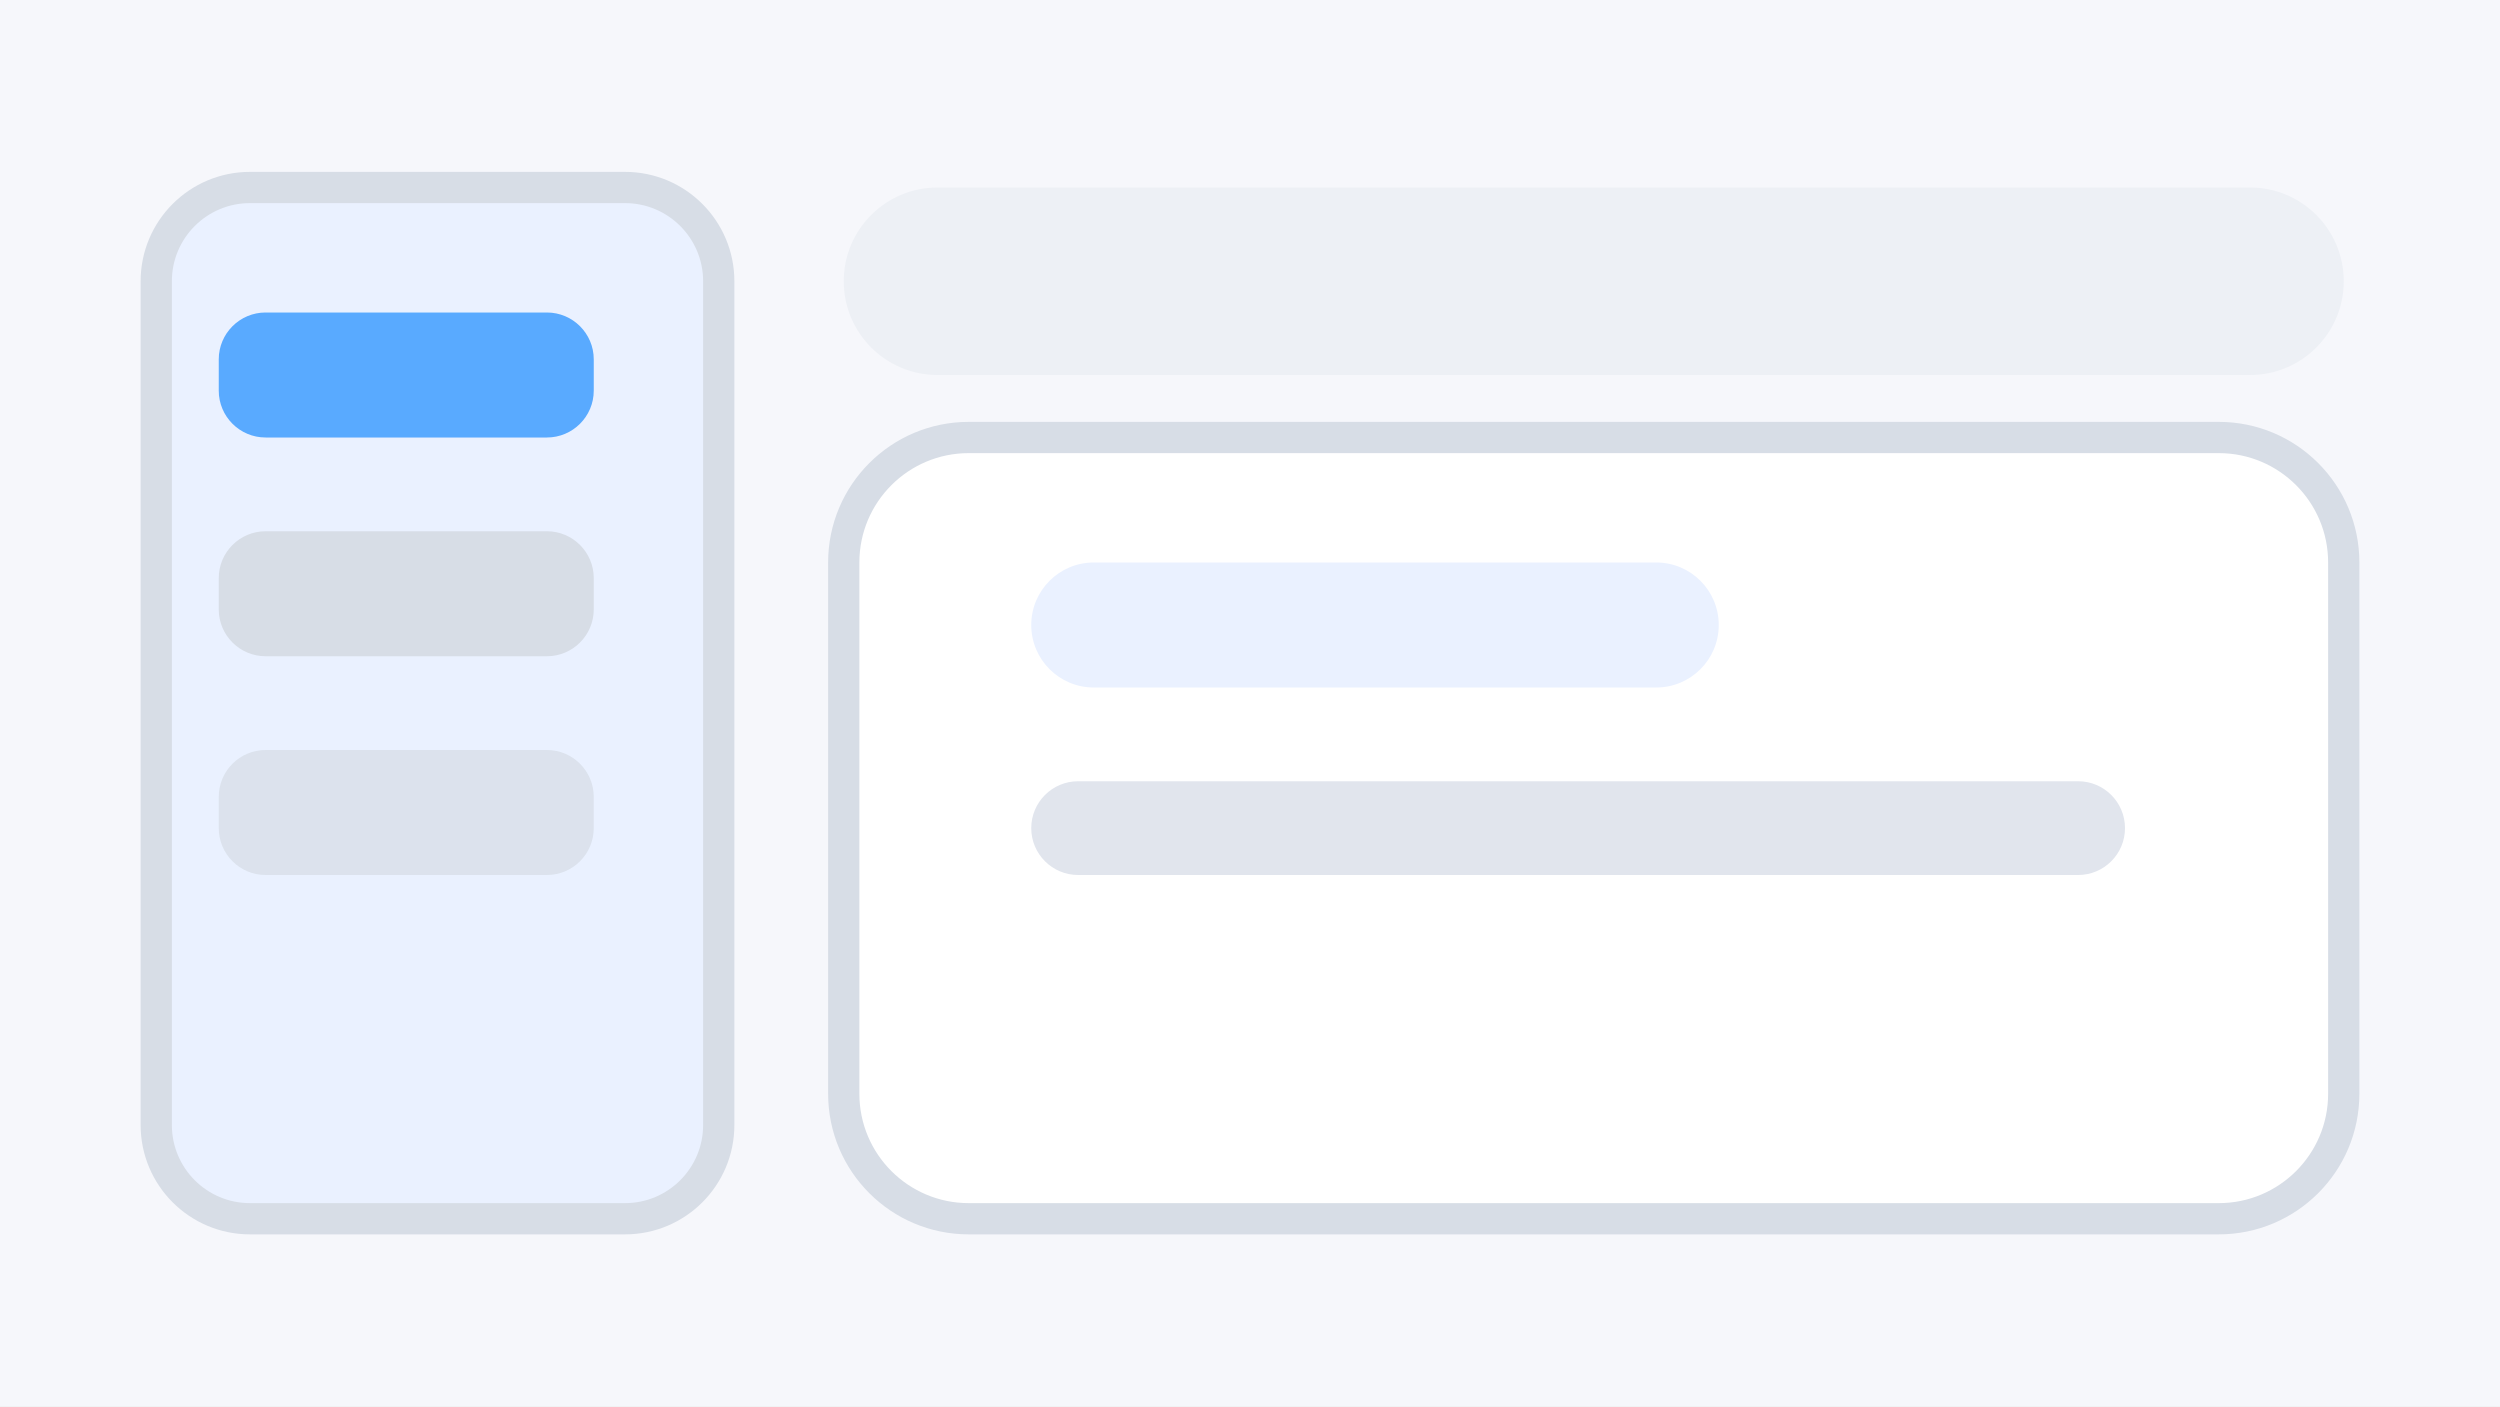
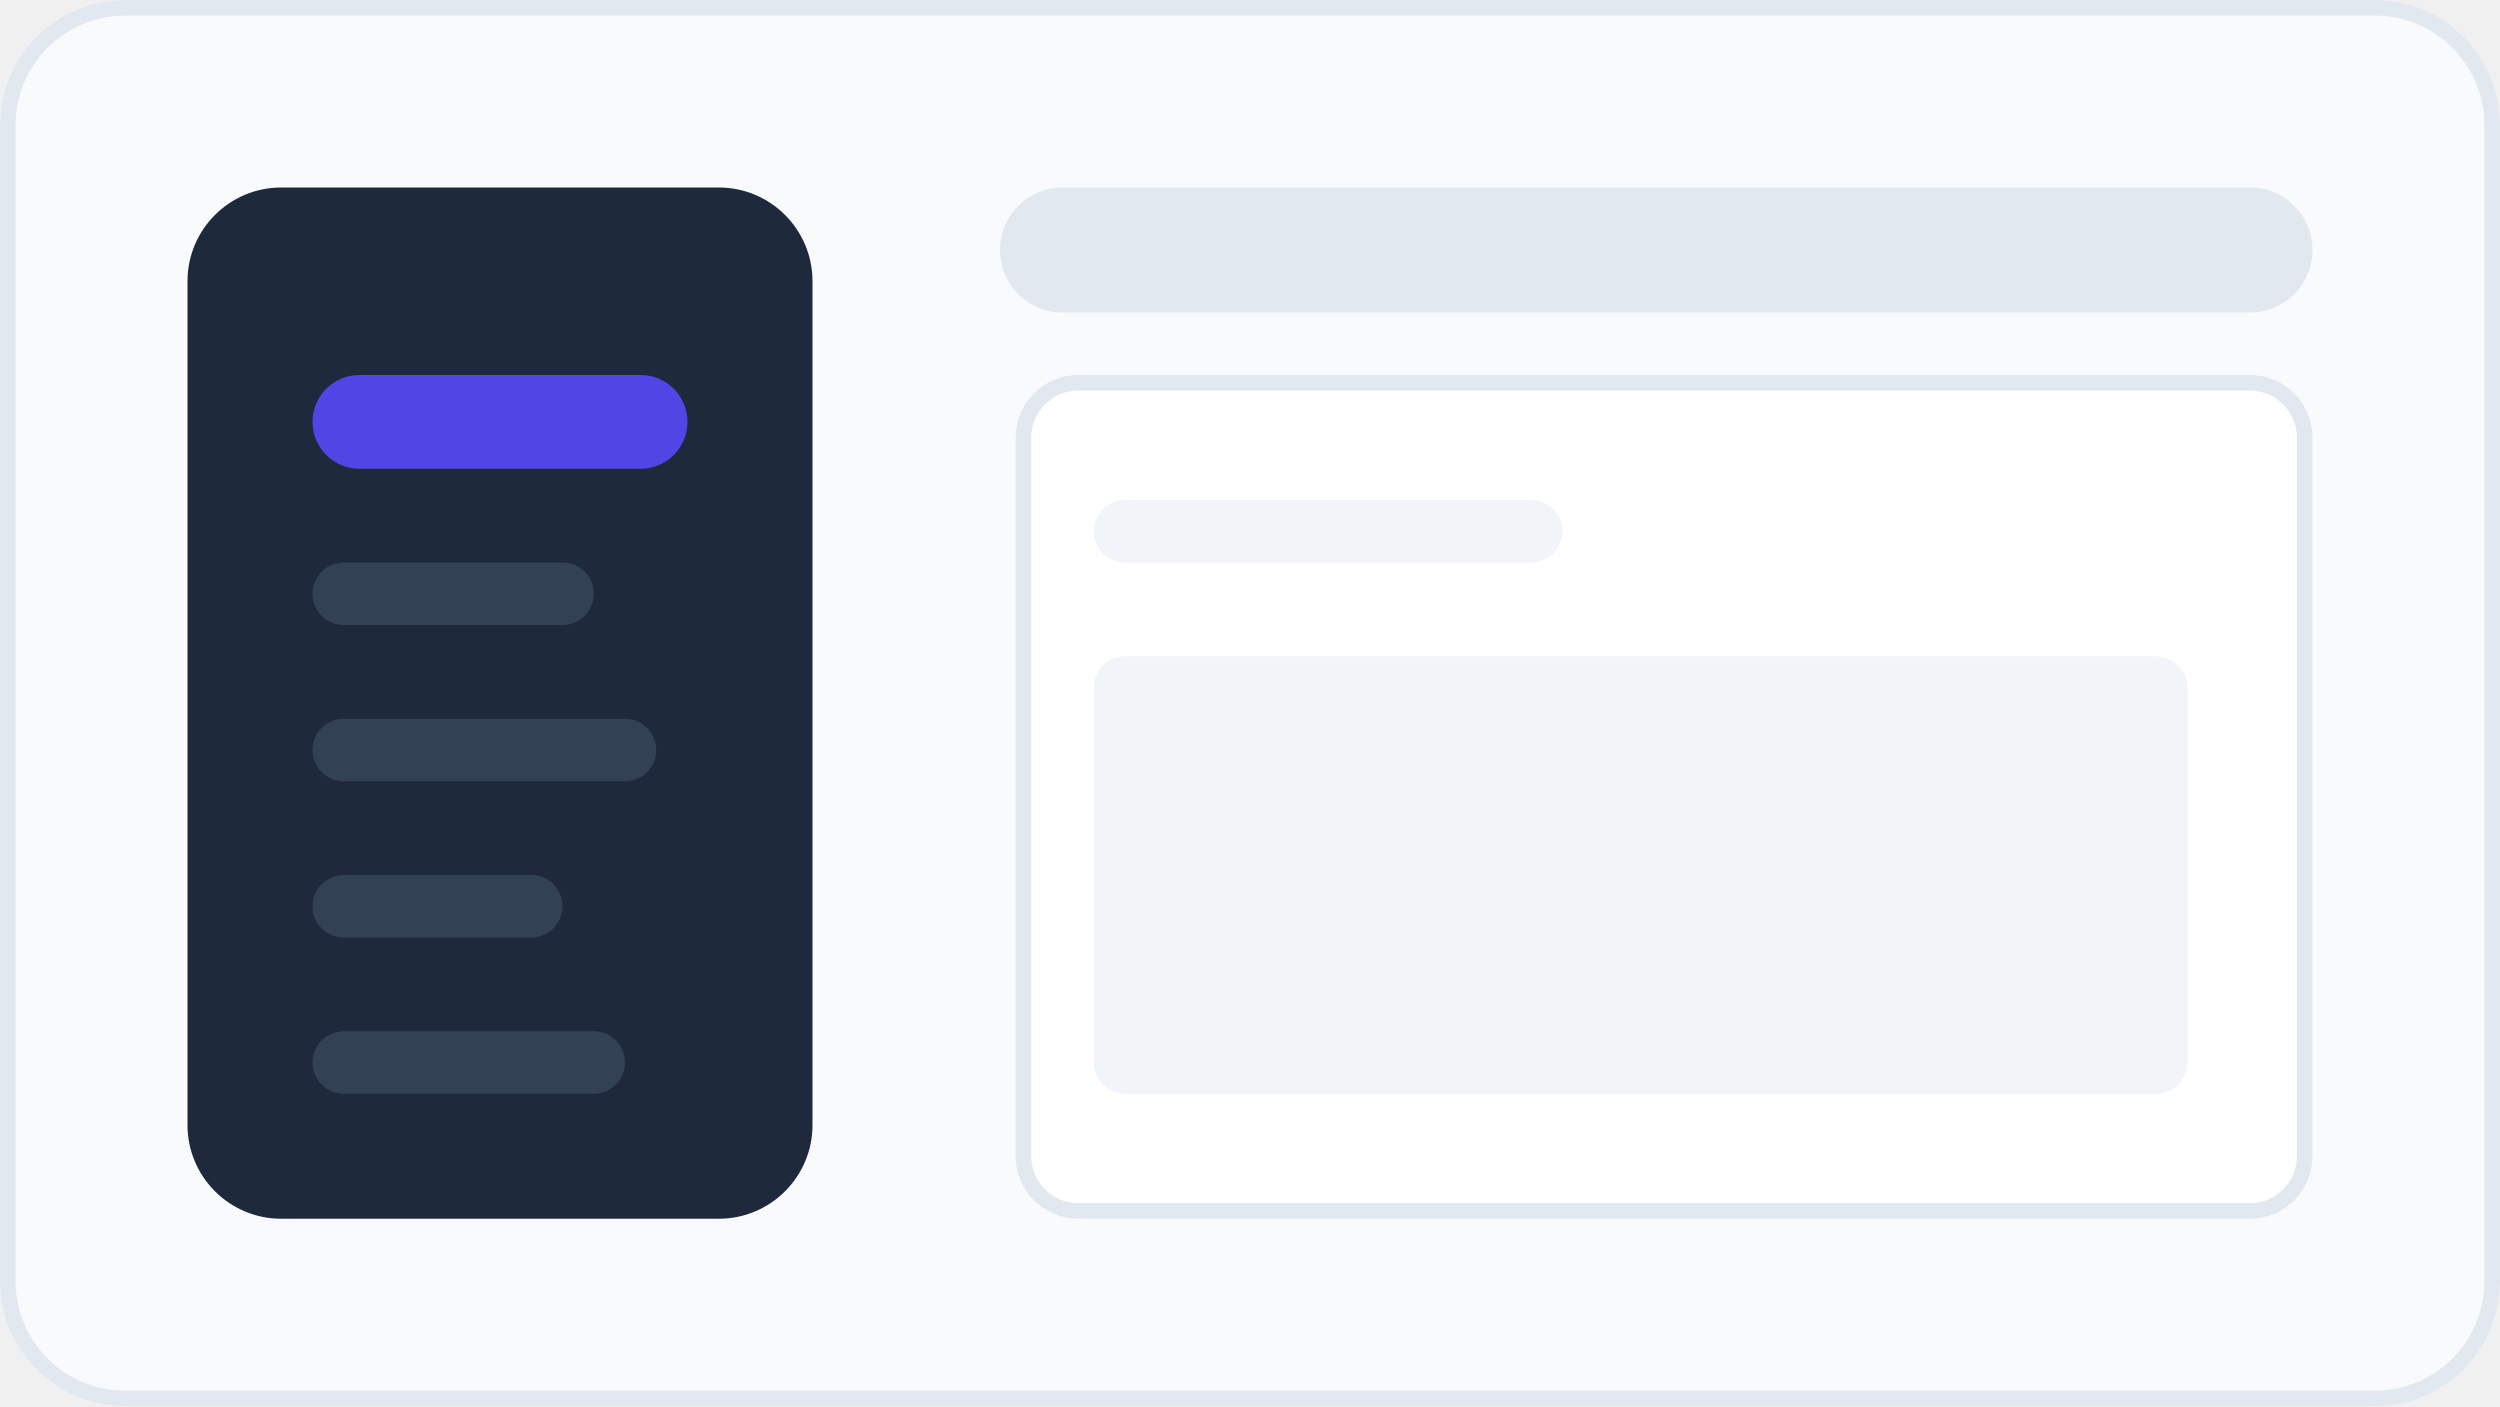
- <svg xmlns="http://www.w3.org/2000/svg" width="100%" height="100%" viewBox="0 0 160 90" fill="none" preserveAspectRatio="xMidYMid meet">
-   <rect width="160" height="90" rx="0" fill="#F6F7FB" />
-   <rect x="10" y="12" width="36" height="66" rx="6" fill="#EAF1FF" stroke="#D7DDE6" stroke-width="2" />
-   <rect x="14" y="20" width="24" height="8" rx="3" fill="#409EFF" fill-opacity="0.85" />
-   <rect x="14" y="34" width="24" height="8" rx="3" fill="#D7DDE6" />
-   <rect x="14" y="48" width="24" height="8" rx="3" fill="#D7DDE6" fill-opacity="0.75" />
-   <rect x="54" y="12" width="96" height="12" rx="6" fill="#EDF0F5" />
-   <rect x="54" y="28" width="96" height="50" rx="8" fill="#FFFFFF" stroke="#D7DDE6" stroke-width="2" />
-   <rect x="66" y="36" width="44" height="8" rx="4" fill="#EAF1FF" />
-   <rect x="66" y="50" width="70" height="6" rx="3" fill="#E1E5ED" />
+ <svg xmlns="http://www.w3.org/2000/svg" width="100%" height="100%" viewBox="0 0 160 90" fill="none">
+   <rect x="0" y="0" width="160" height="90" rx="8" fill="#F8FAFC" />
+   <rect x="0.5" y="0.5" width="159" height="89" rx="7.5" stroke="#E2E8F0" />
+   <rect x="65" y="24" width="83" height="54" rx="4" fill="#FFFFFF" />
+   <rect x="65.5" y="24.5" width="82" height="53" rx="3.5" stroke="#E2E8F0" />
+   <rect x="12" y="12" width="40" height="66" rx="6" fill="#1E293B" />
+   <rect x="20" y="24" width="24" height="6" rx="3" fill="#4F46E5" />
+   <rect x="20" y="36" width="18" height="4" rx="2" fill="#334155" />
+   <rect x="20" y="46" width="22" height="4" rx="2" fill="#334155" />
+   <rect x="20" y="56" width="16" height="4" rx="2" fill="#334155" />
+   <rect x="20" y="66" width="20" height="4" rx="2" fill="#334155" />
+   <rect x="64" y="12" width="84" height="8" rx="4" fill="#E2E8F0" />
+   <rect x="70" y="32" width="30" height="4" rx="2" fill="#F1F5F9" />
+   <rect x="70" y="42" width="70" height="28" rx="2" fill="#F1F5F9" />
</svg>
